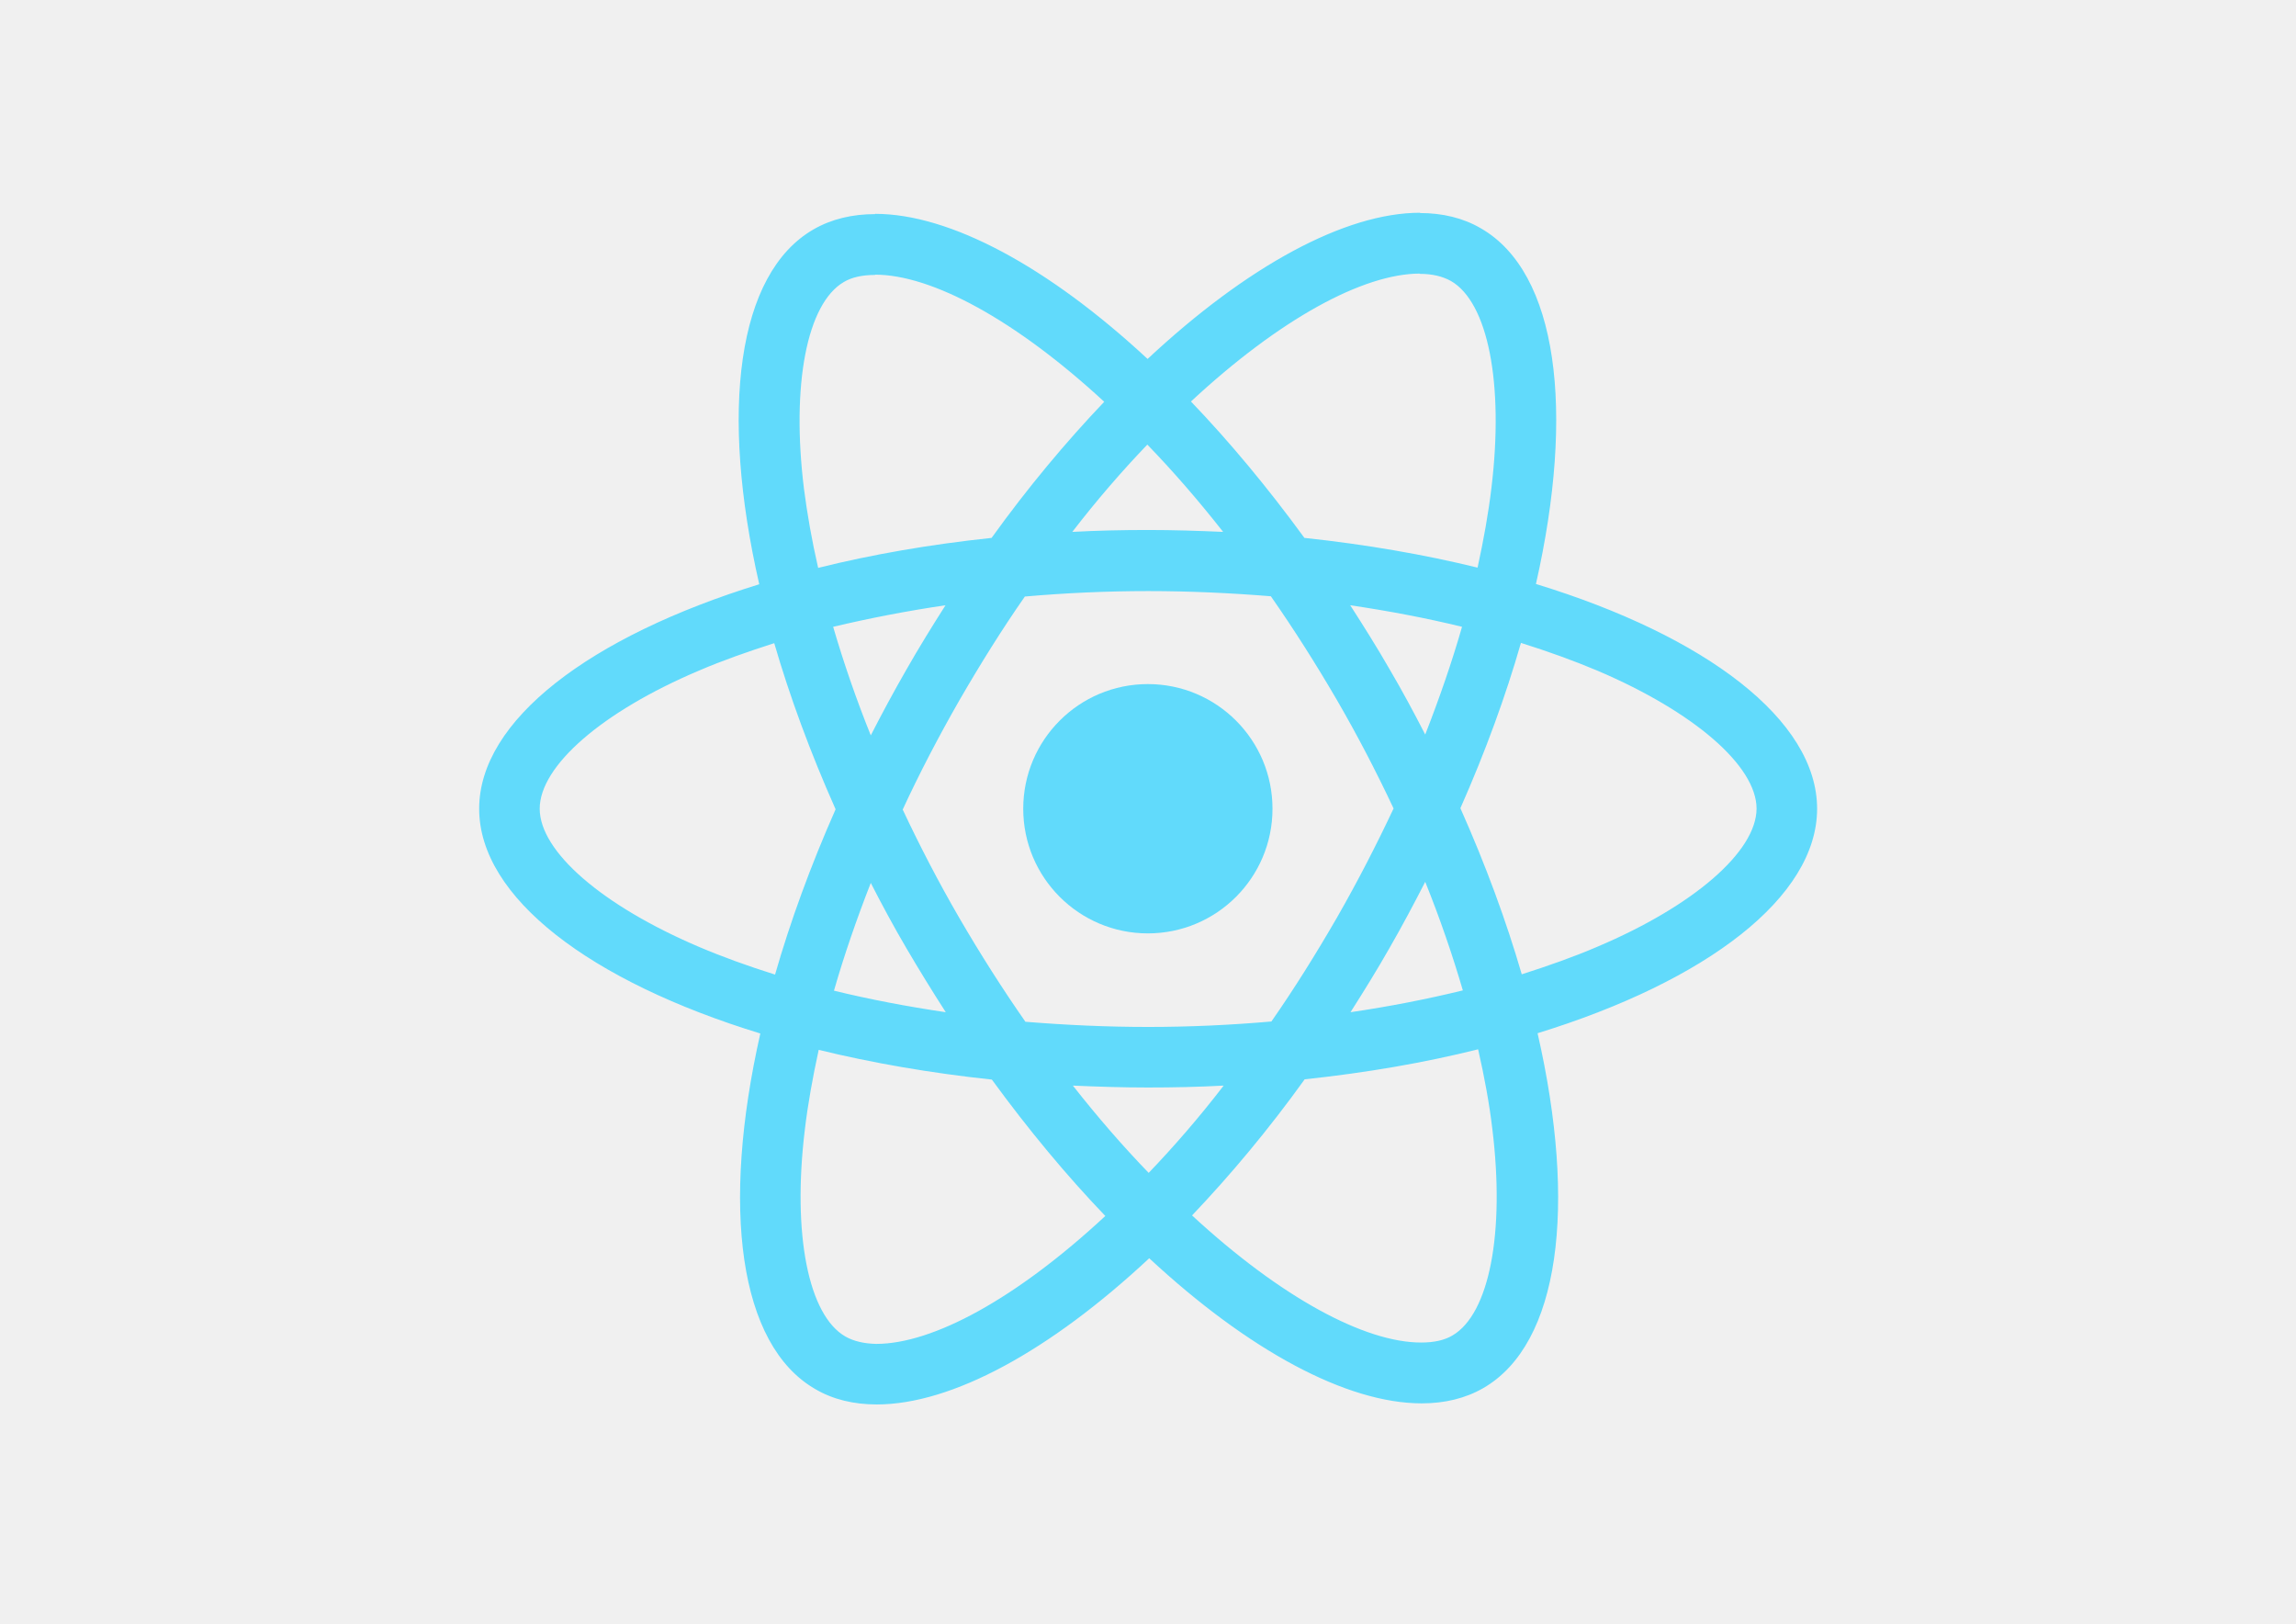
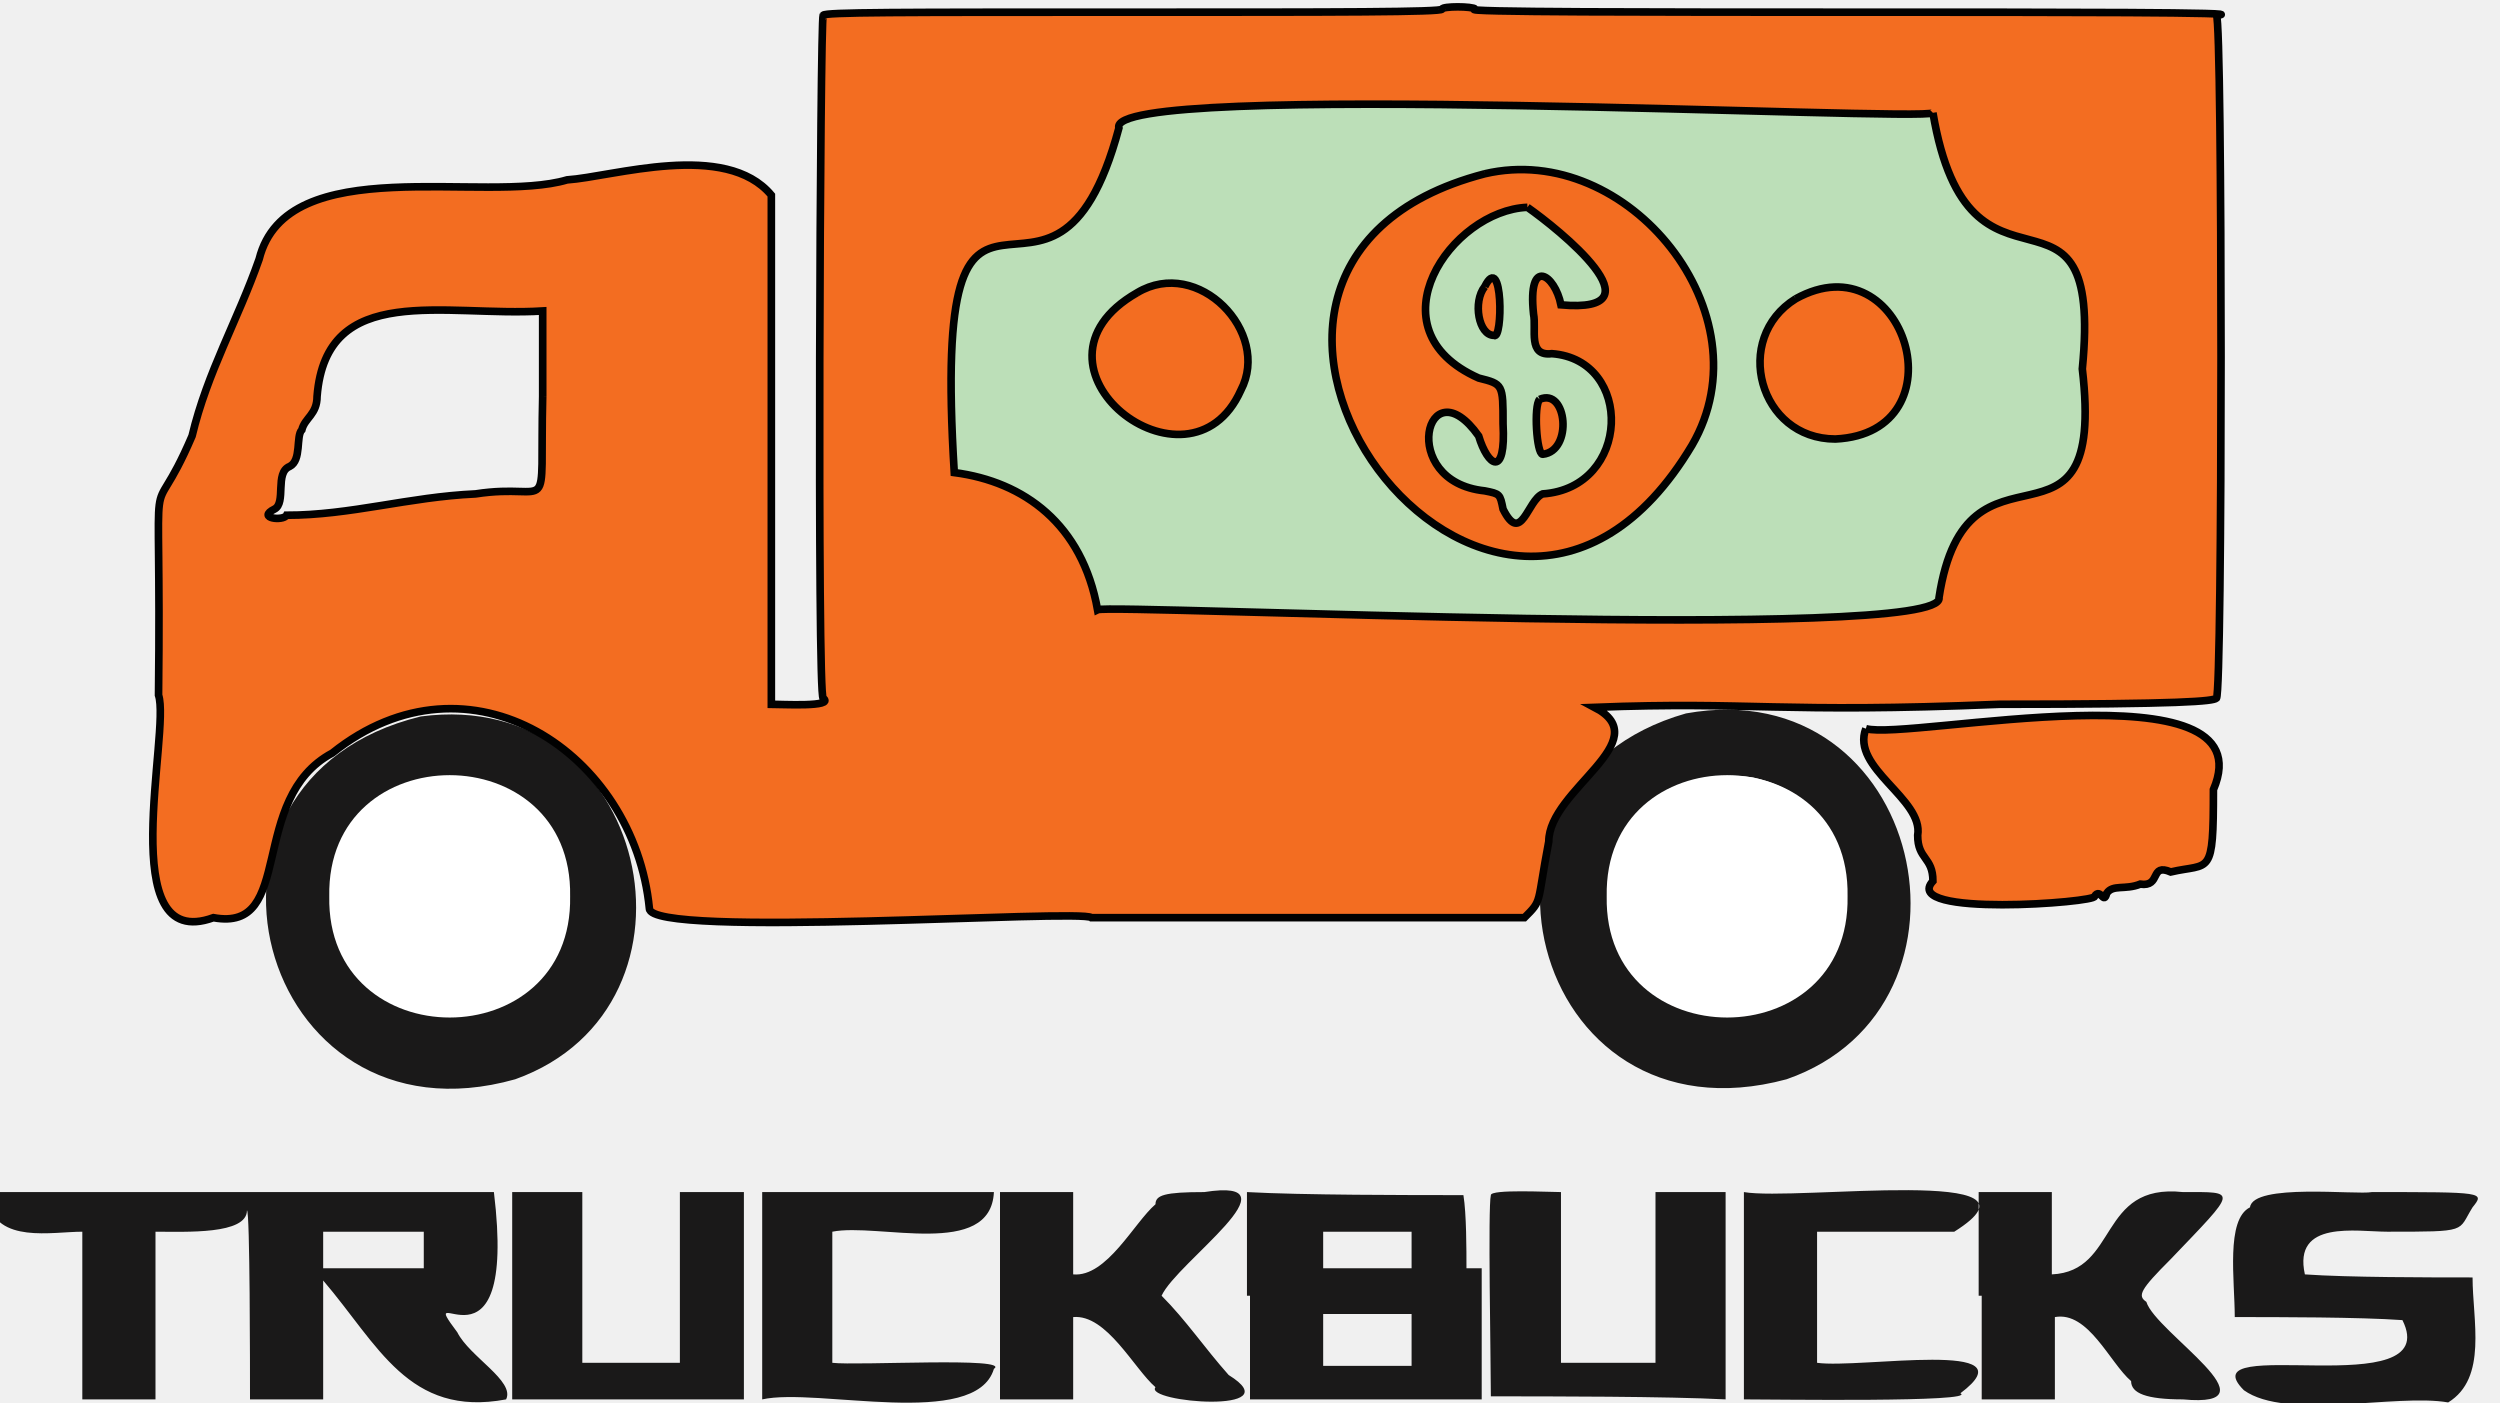
- <svg xmlns="http://www.w3.org/2000/svg" viewBox="0 0 841.9 595.3">
-   <g fill="#61DAFB">
-     <path d="M666.3 296.5c0-32.5-40.7-63.3-103.1-82.4 14.4-63.6 8-114.2-20.2-130.4-6.5-3.8-14.1-5.6-22.4-5.6v22.3c4.6 0 8.3.9 11.4 2.6 13.6 7.8 19.5 37.5 14.9 75.7-1.1 9.4-2.9 19.3-5.1 29.4-19.6-4.8-41-8.5-63.5-10.9-13.5-18.5-27.5-35.3-41.6-50 32.6-30.3 63.2-46.9 84-46.9V78c-27.5 0-63.5 19.6-99.9 53.6-36.4-33.8-72.4-53.2-99.9-53.2v22.3c20.7 0 51.4 16.5 84 46.6-14 14.7-28 31.4-41.3 49.9-22.6 2.4-44 6.1-63.6 11-2.3-10-4-19.7-5.2-29-4.7-38.2 1.1-67.9 14.6-75.8 3-1.8 6.9-2.6 11.5-2.6V78.5c-8.4 0-16 1.8-22.6 5.6-28.1 16.2-34.4 66.7-19.9 130.1-62.2 19.2-102.7 49.9-102.7 82.3 0 32.5 40.7 63.3 103.1 82.4-14.4 63.6-8 114.2 20.2 130.4 6.5 3.8 14.1 5.6 22.5 5.6 27.5 0 63.5-19.6 99.9-53.6 36.4 33.8 72.4 53.2 99.9 53.2 8.4 0 16-1.8 22.6-5.6 28.1-16.2 34.4-66.7 19.9-130.1 62-19.1 102.5-49.9 102.5-82.3zm-130.2-66.7c-3.7 12.9-8.3 26.2-13.5 39.5-4.1-8-8.4-16-13.1-24-4.6-8-9.5-15.8-14.4-23.4 14.2 2.1 27.9 4.7 41 7.9zm-45.8 106.5c-7.8 13.5-15.8 26.3-24.1 38.2-14.9 1.3-30 2-45.2 2-15.1 0-30.2-.7-45-1.9-8.3-11.9-16.4-24.6-24.2-38-7.6-13.1-14.5-26.4-20.8-39.8 6.2-13.4 13.2-26.8 20.7-39.9 7.8-13.5 15.8-26.3 24.1-38.2 14.9-1.3 30-2 45.2-2 15.1 0 30.2.7 45 1.9 8.3 11.9 16.4 24.6 24.2 38 7.6 13.1 14.5 26.4 20.8 39.8-6.3 13.4-13.2 26.8-20.7 39.9zm32.3-13c5.4 13.4 10 26.8 13.8 39.8-13.1 3.2-26.9 5.9-41.2 8 4.9-7.7 9.8-15.6 14.4-23.7 4.6-8 8.9-16.1 13-24.1zM421.2 430c-9.3-9.6-18.6-20.3-27.8-32 9 .4 18.2.7 27.5.7 9.4 0 18.7-.2 27.8-.7-9 11.7-18.3 22.4-27.5 32zm-74.4-58.9c-14.2-2.1-27.9-4.7-41-7.9 3.7-12.9 8.3-26.2 13.5-39.5 4.1 8 8.4 16 13.1 24 4.7 8 9.5 15.8 14.4 23.4zM420.7 163c9.3 9.6 18.6 20.3 27.8 32-9-.4-18.2-.7-27.5-.7-9.4 0-18.7.2-27.8.7 9-11.7 18.3-22.4 27.5-32zm-74 58.9c-4.9 7.7-9.8 15.6-14.4 23.7-4.6 8-8.9 16-13 24-5.4-13.4-10-26.8-13.8-39.8 13.1-3.1 26.9-5.8 41.2-7.9zm-90.5 125.2c-35.4-15.1-58.3-34.9-58.3-50.6 0-15.7 22.9-35.6 58.3-50.6 8.6-3.7 18-7 27.7-10.1 5.7 19.6 13.2 40 22.5 60.9-9.2 20.8-16.6 41.1-22.2 60.6-9.9-3.1-19.3-6.5-28-10.2zM310 490c-13.6-7.8-19.5-37.5-14.9-75.7 1.1-9.4 2.9-19.3 5.1-29.4 19.6 4.8 41 8.5 63.5 10.9 13.5 18.5 27.5 35.3 41.6 50-32.6 30.3-63.2 46.9-84 46.9-4.5-.1-8.3-1-11.3-2.7zm237.2-76.2c4.7 38.2-1.1 67.9-14.6 75.8-3 1.8-6.9 2.6-11.5 2.6-20.7 0-51.4-16.5-84-46.6 14-14.7 28-31.4 41.3-49.9 22.6-2.4 44-6.1 63.6-11 2.3 10.1 4.1 19.8 5.2 29.1zm38.5-66.7c-8.6 3.7-18 7-27.7 10.1-5.7-19.6-13.2-40-22.5-60.9 9.2-20.8 16.6-41.1 22.2-60.6 9.9 3.1 19.3 6.5 28.1 10.2 35.4 15.1 58.3 34.9 58.3 50.6-.1 15.7-23 35.6-58.4 50.6zM320.8 78.4z" />
-     <circle cx="420.9" cy="296.5" r="45.7" />
-     <path d="M520.5 78.1z" />
+ <svg xmlns="http://www.w3.org/2000/svg" version="1.1" id="Layer_1" x="0px" y="0px" viewBox="0 0 82 46" style="enable-background:new 0 0 82 46;" xml:space="preserve">
+   <style type="text/css">
+ 	.st0{fill-rule:evenodd;clip-rule:evenodd;fill:#BCDFB8;}
+ 	.st1{fill-rule:evenodd;clip-rule:evenodd;fill:#1A1919;}
+ 	.st2{fill-rule:evenodd;clip-rule:evenodd;fill:#F36D21;stroke:#010101;stroke-width:0.25;stroke-miterlimit:10;}
+ 	.st3{fill-rule:evenodd;clip-rule:evenodd;fill:#FFFFFF;}
+ </style>
+   <rect x="31.3" y="2.7" class="st0" width="38.9" height="18.6" />
+   <g id="svgg">
+     <path id="path1" class="st1" d="M55.3,23.4c-8.1,2.3-5.2,14.3,3.3,12C65.5,33,63.1,22,55.3,23.4 M13.8,23.5   c-8.6,2.1-5.4,14.3,3.1,11.9C23.6,33,21.3,22.5,13.8,23.5 M16,25.7c3.7,1.3,2.7,7.6-1.3,7.5C9.1,33,10.2,24,16,25.7 M57.5,25.5   c4.5,1,3.7,7.5-0.7,7.7C51.9,33.1,52.2,24.7,57.5,25.5 M-0.4,39.4c0.3,1.4,2.1,1,3.1,1c0,1.4,0,4.1,0,5.5c0.6,0,1.8,0,2.4,0   c0-1.4,0-4.1,0-5.5c1,0,3,0.1,3-0.7c0.1,0,0.1,5.2,0.1,6.2c0.6,0,1.8,0,2.4,0c0-1,0-3,0-3.9c1.8,2.1,2.8,4.5,6,3.9   c0.3-0.6-1.2-1.4-1.6-2.2c-1.5-2,2,2,1.2-4.6c-4.1,0-12.5,0-16.6,0V39.4 M16.8,42.5v3.4c1.9,0,5.7,0,7.6,0c0-1.7,0-5.1,0-6.8   c-0.5,0-1.6,0-2.1,0c0,1.4,0,4.2,0,5.6c-0.8,0-2.4,0-3.2,0c0-1.4,0-4.2,0-5.6c-0.6,0-1.7,0-2.3,0V42.5 M25,42.5v3.4   c1.8-0.4,7,1,7.6-1c0.6-0.4-4.5-0.1-5.3-0.2c0-1.1,0-3.2,0-4.3c1.5-0.3,5.2,0.9,5.3-1.3c-1.9,0-5.7,0-7.6,0V42.5 M32.8,42.5v3.4   c0.6,0,1.8,0,2.4,0c0-0.7,0-2,0-2.7c1.1-0.1,2,1.7,2.7,2.3c-0.4,0.5,4.5,0.9,2.4-0.4c-0.8-0.9-1.4-1.8-2.2-2.6   c0.5-1.1,4.6-3.9,1.4-3.4c-1.3,0-1.6,0.1-1.6,0.4c-0.7,0.6-1.6,2.4-2.7,2.3c0-0.7,0-2,0-2.7c-0.6,0-1.8,0-2.4,0V42.5 M41,42.5v3.4   c1.9,0,5.7,0,7.6,0c0-1.1,0-3.2,0-4.3c-0.1,0-0.4,0-0.5,0c0-0.6,0-1.8-0.1-2.4c-1.8,0-5.3,0-7.1-0.1V42.5 M48.9,39.2   c-0.1,0.4,0,5.4,0,6.6c1.9,0,5.8,0,7.7,0.1c0-1.7,0-5.1,0-6.8c-0.6,0-1.7,0-2.3,0c0,1.4,0,4.2,0,5.6c-0.8,0-2.3,0-3.1,0   c0-1.4,0-4.2,0-5.6C50.8,39.1,48.9,39,48.9,39.2 M57.2,42.5v3.4c1,0,7.7,0.1,7.1-0.2c2.4-1.8-3.3-0.8-4.7-1c0-1.1,0-3.2,0-4.3   c1.1,0,3.4,0,4.5,0c3.5-2.2-5.2-1-6.9-1.3V42.5 M65,42.5v3.4c0.6,0,1.8,0,2.4,0c0-0.7,0-2,0-2.7c1.1-0.2,1.8,1.5,2.5,2.1   c0,0.4,0.5,0.6,1.7,0.6c3.2,0.3-0.9-2.2-1.2-3.2c-0.3-0.2-0.2-0.4,0.8-1.4c2.2-2.3,2.2-2.2,0.4-2.2c-2.8-0.3-2.1,2.6-4.3,2.7   c0-0.7,0-2,0-2.7c-0.6,0-1.8,0-2.4,0V42.5 M73.8,39.6C73,40,73.3,42,73.3,43.2c1.4,0,4.1,0,5.5,0.1c1.4,2.8-7.1,0.4-5.2,2.3   c1.4,1,5,0.1,6.7,0.4c1.3-0.8,0.8-2.7,0.8-4.1c-1.4,0-4.1,0-5.5-0.1c-0.4-1.8,1.7-1.4,2.7-1.4c2.7,0,2.3,0,2.8-0.8   c0.4-0.5,0.4-0.5-3.3-0.5C77.3,39.2,73.9,38.8,73.8,39.6 M13.9,41v0.6c-0.8,0-2.5,0-3.3,0c0-0.3,0-0.9,0-1.2c0.8,0,2.5,0,3.3,0V41    M46.3,41v0.6c-0.7,0-2.2,0-2.9,0c0-0.3,0-0.9,0-1.2c0.7,0,2.2,0,2.9,0V41 M46.3,43.9v0.9c-0.7,0-2.2,0-2.9,0c0-0.4,0-1.3,0-1.7   c0.7,0,2.2,0,2.9,0V43.9" />
+     <path id="path2" class="st2" d="M47.3,0.3c0,0.1-3.5,0.1-10.1,0.1c-7.9,0-10.1,0-10.2,0.1c-0.1,0.1-0.2,22.4,0,22.4   c0.4,0.3-1.4,0.2-1.7,0.2c0-4.2,0-12.5,0-16.7c-1.5-1.8-5.2-0.6-6.7-0.5c-2.7,0.8-9.2-1-10.1,2.6c-0.7,2-1.7,3.7-2.2,5.8   c-1.5,3.5-1-0.3-1.1,8.5C5.6,24,3.7,31.3,7,30.1c2.7,0.5,1.1-3.9,3.9-5.4c4.5-3.6,9.9,0,10.4,5.1c0,1,14.2,0,14.5,0.3   c0,0,14.2,0,14.2,0c0.6-0.6,0.4-0.4,0.8-2.5c0-1.7,3.6-3.3,1.5-4.4c5.2-0.2,6,0.2,13.3-0.1c6,0,7-0.1,7.1-0.2   c0.2-0.2,0.2-22.2,0-22.4C75.2,0.3,47,0.5,48.4,0.3C48.3,0.2,47.3,0.2,47.3,0.3 M63.4,3.7c1.2,7.1,5.6,1.2,4.9,8.4   c0.8,6.9-3.8,1.6-4.7,7.5c0.3,1.5-27.2,0.2-27.6,0.4c-0.5-2.8-2.4-4.2-4.7-4.5c-0.8-13,3.2-3.1,5.4-11.3C36.2,2.6,63.1,4,63.4,3.7    M48.7,5.7c-11.9,3.1,0.3,19.8,6.8,8.9C58,10.3,53.4,4.6,48.7,5.7 M50.1,6.8c1,0.7,4.5,3.5,1.1,3.2C51,9,50.1,8.4,50.3,10.3   c0.1,0.5-0.2,1.4,0.6,1.3c2.7,0.2,2.6,4.4-0.3,4.6c-0.5,0.2-0.7,1.7-1.3,0.5c-0.1-0.5-0.1-0.5-0.6-0.6c-2.9-0.3-1.9-4.2-0.2-1.8   c0.3,1,0.9,1.4,0.8-0.4c0-1.3,0-1.3-0.8-1.5C44.9,10.8,47.6,6.9,50.1,6.8 M48.7,9.4c-0.4,0.5-0.2,1.6,0.3,1.6   C49.3,11.2,49.3,8.2,48.7,9.4 M37.3,9.6c-4.2,2.4,1.7,7,3.4,3.2C41.7,10.9,39.3,8.4,37.3,9.6 M58.9,9.8c-2.1,1.3-1.2,4.6,1.3,4.6   C64.4,14.2,62.5,7.8,58.9,9.8 M17.8,13c-0.1,4.2,0.4,2.8-2.2,3.2c-2.2,0.1-4.1,0.7-6.2,0.7c-0.1,0.2-1,0.1-0.4-0.2   c0.4-0.2,0-1.2,0.5-1.4c0.4-0.2,0.2-1,0.4-1.2c0.1-0.4,0.5-0.5,0.5-1.1c0.3-3.8,4.2-2.6,7.4-2.8V13 M50.5,13.1   c-0.2,0.2-0.1,1.8,0.1,1.8C51.6,14.8,51.4,12.7,50.5,13.1 M61.2,23.9c-0.5,1.3,1.9,2.3,1.7,3.5c0,0.8,0.5,0.7,0.5,1.5   c-1.1,1.2,5.4,0.7,5.3,0.5c0.2-0.3,0.3,0.3,0.4-0.1c0.2-0.3,0.6-0.1,1.1-0.3c0.7,0.1,0.3-0.7,1-0.4c1.3-0.3,1.4,0.2,1.4-2.7   C74.4,21.7,62.6,24.3,61.2,23.9" />
  </g>
+   <path class="st3" d="M60.6,29.4c0.1,5.3-8,5.3-7.9,0C52.6,24.1,60.7,24.1,60.6,29.4z" />
+   <path class="st3" d="M18.7,29.4c0.1,5.3-8,5.3-7.9,0C10.7,24.1,18.8,24.1,18.7,29.4z" />
</svg>
